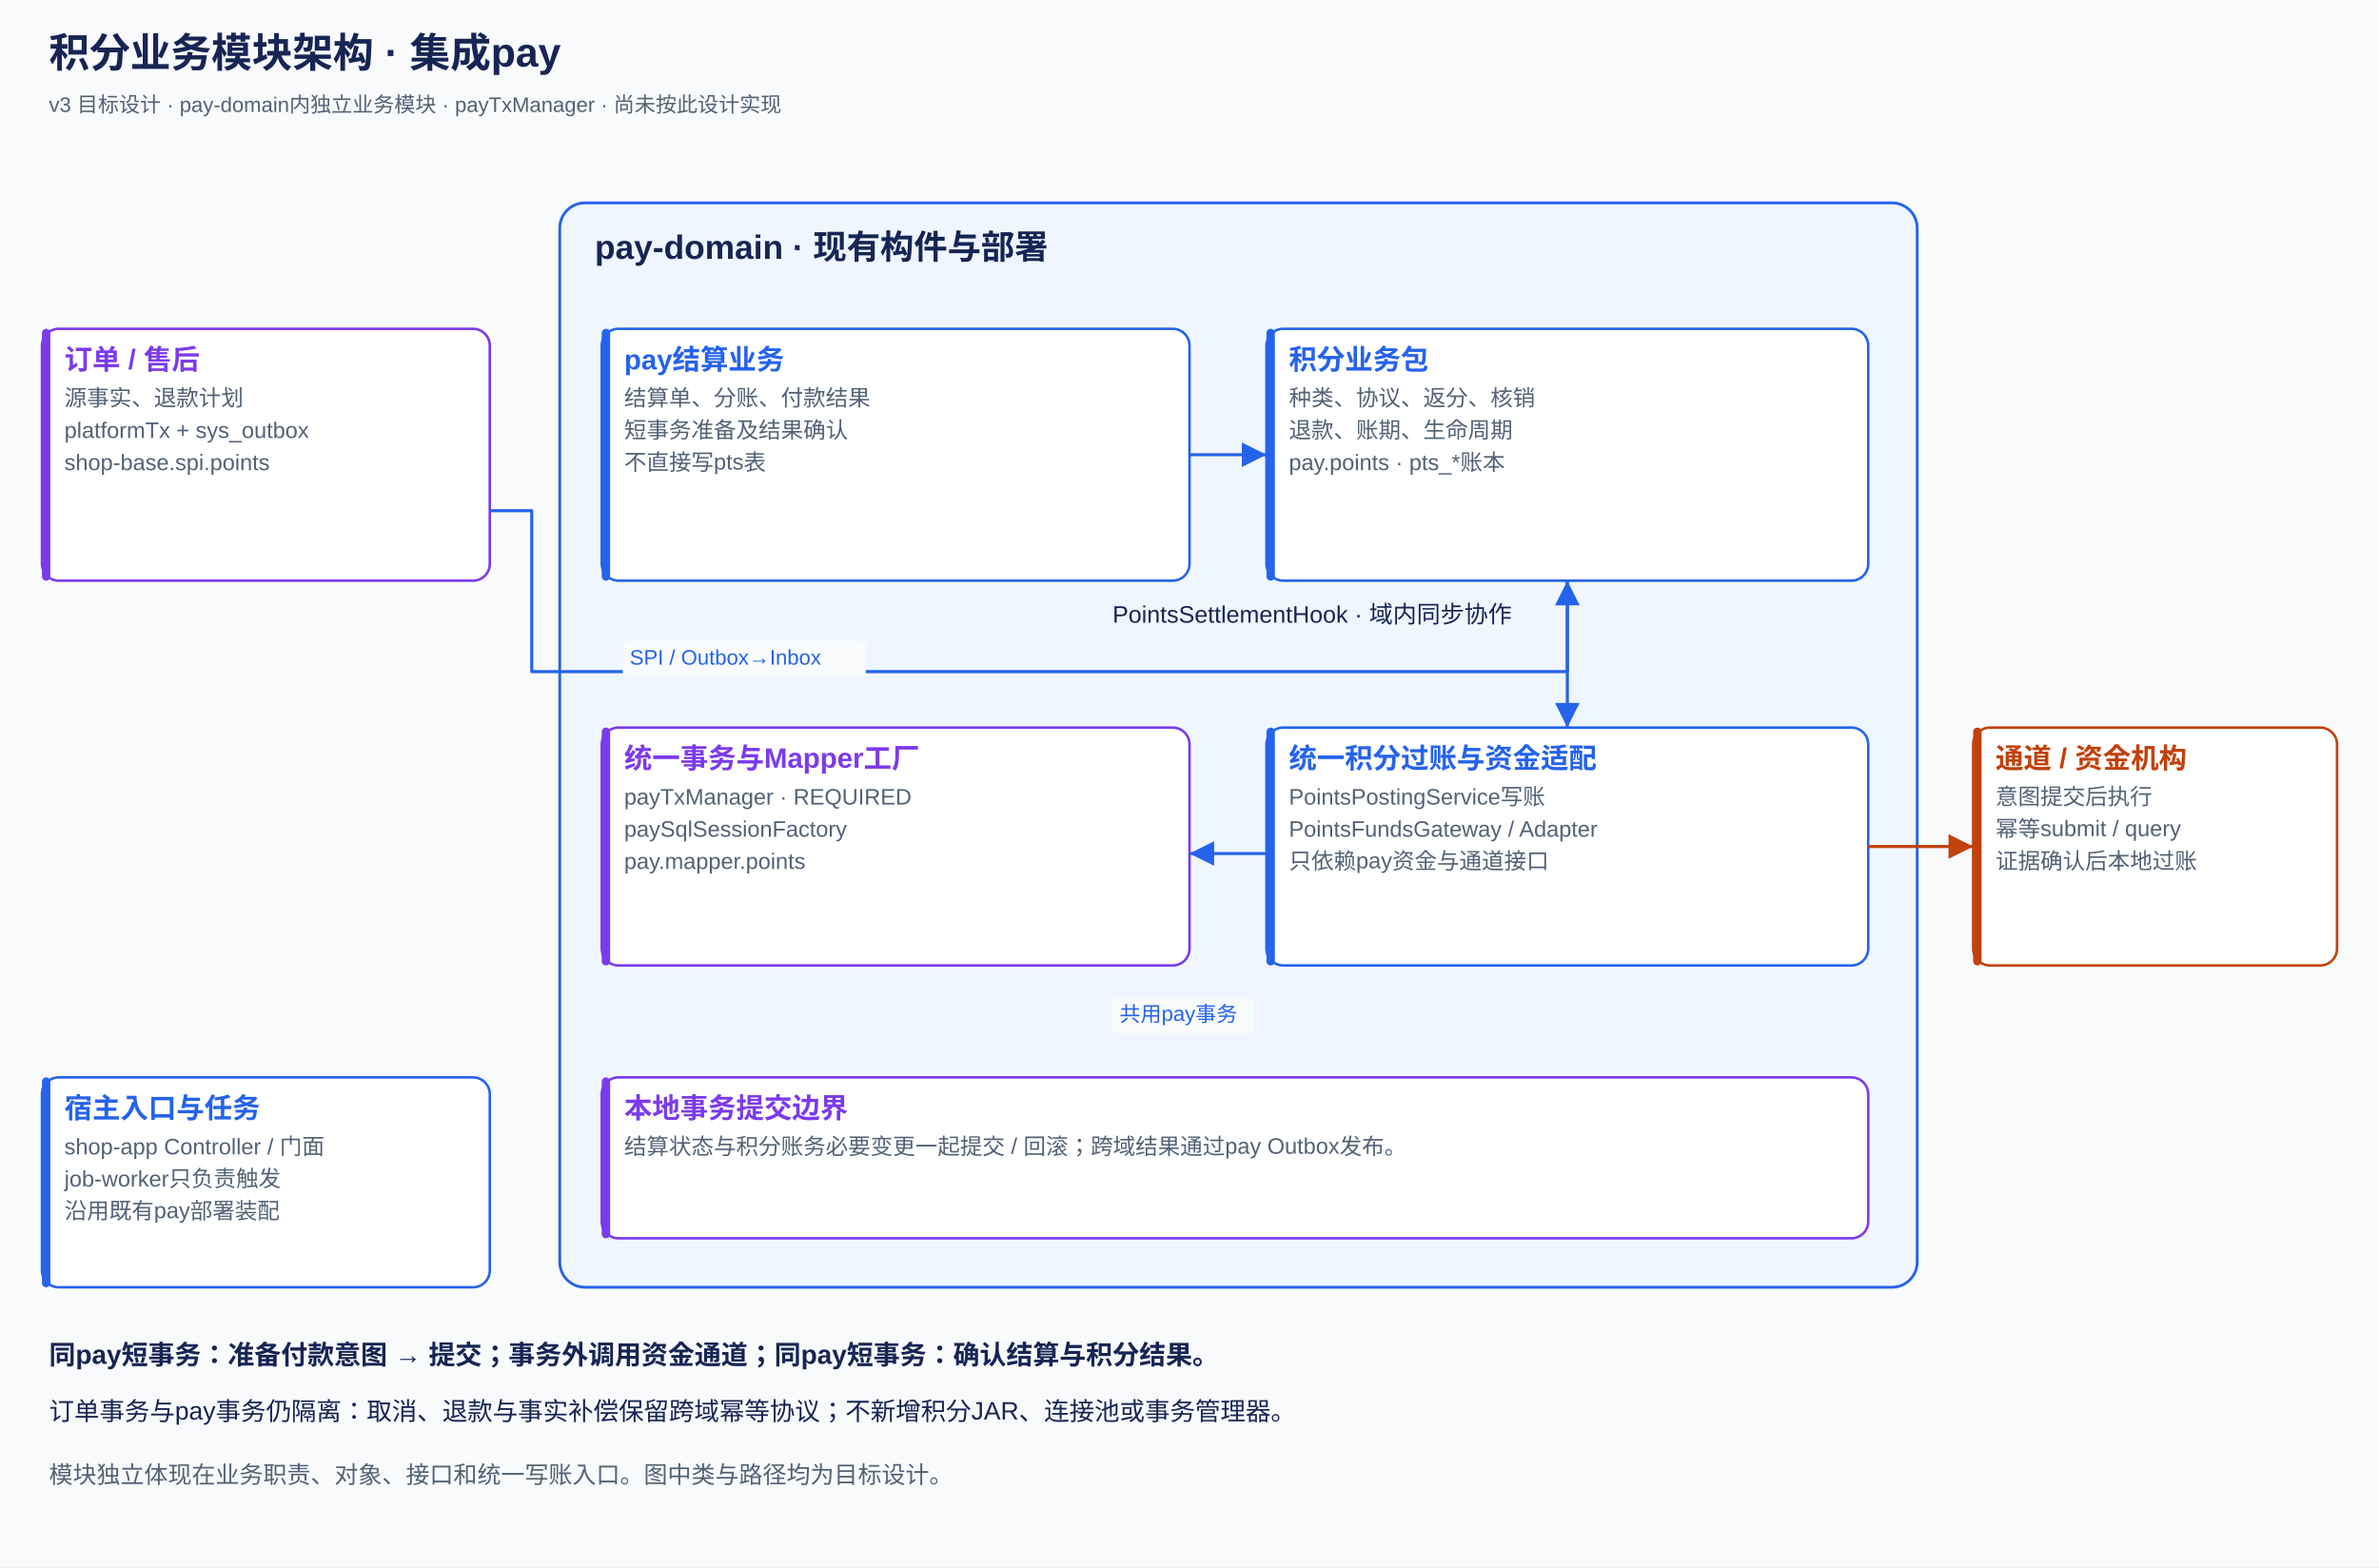
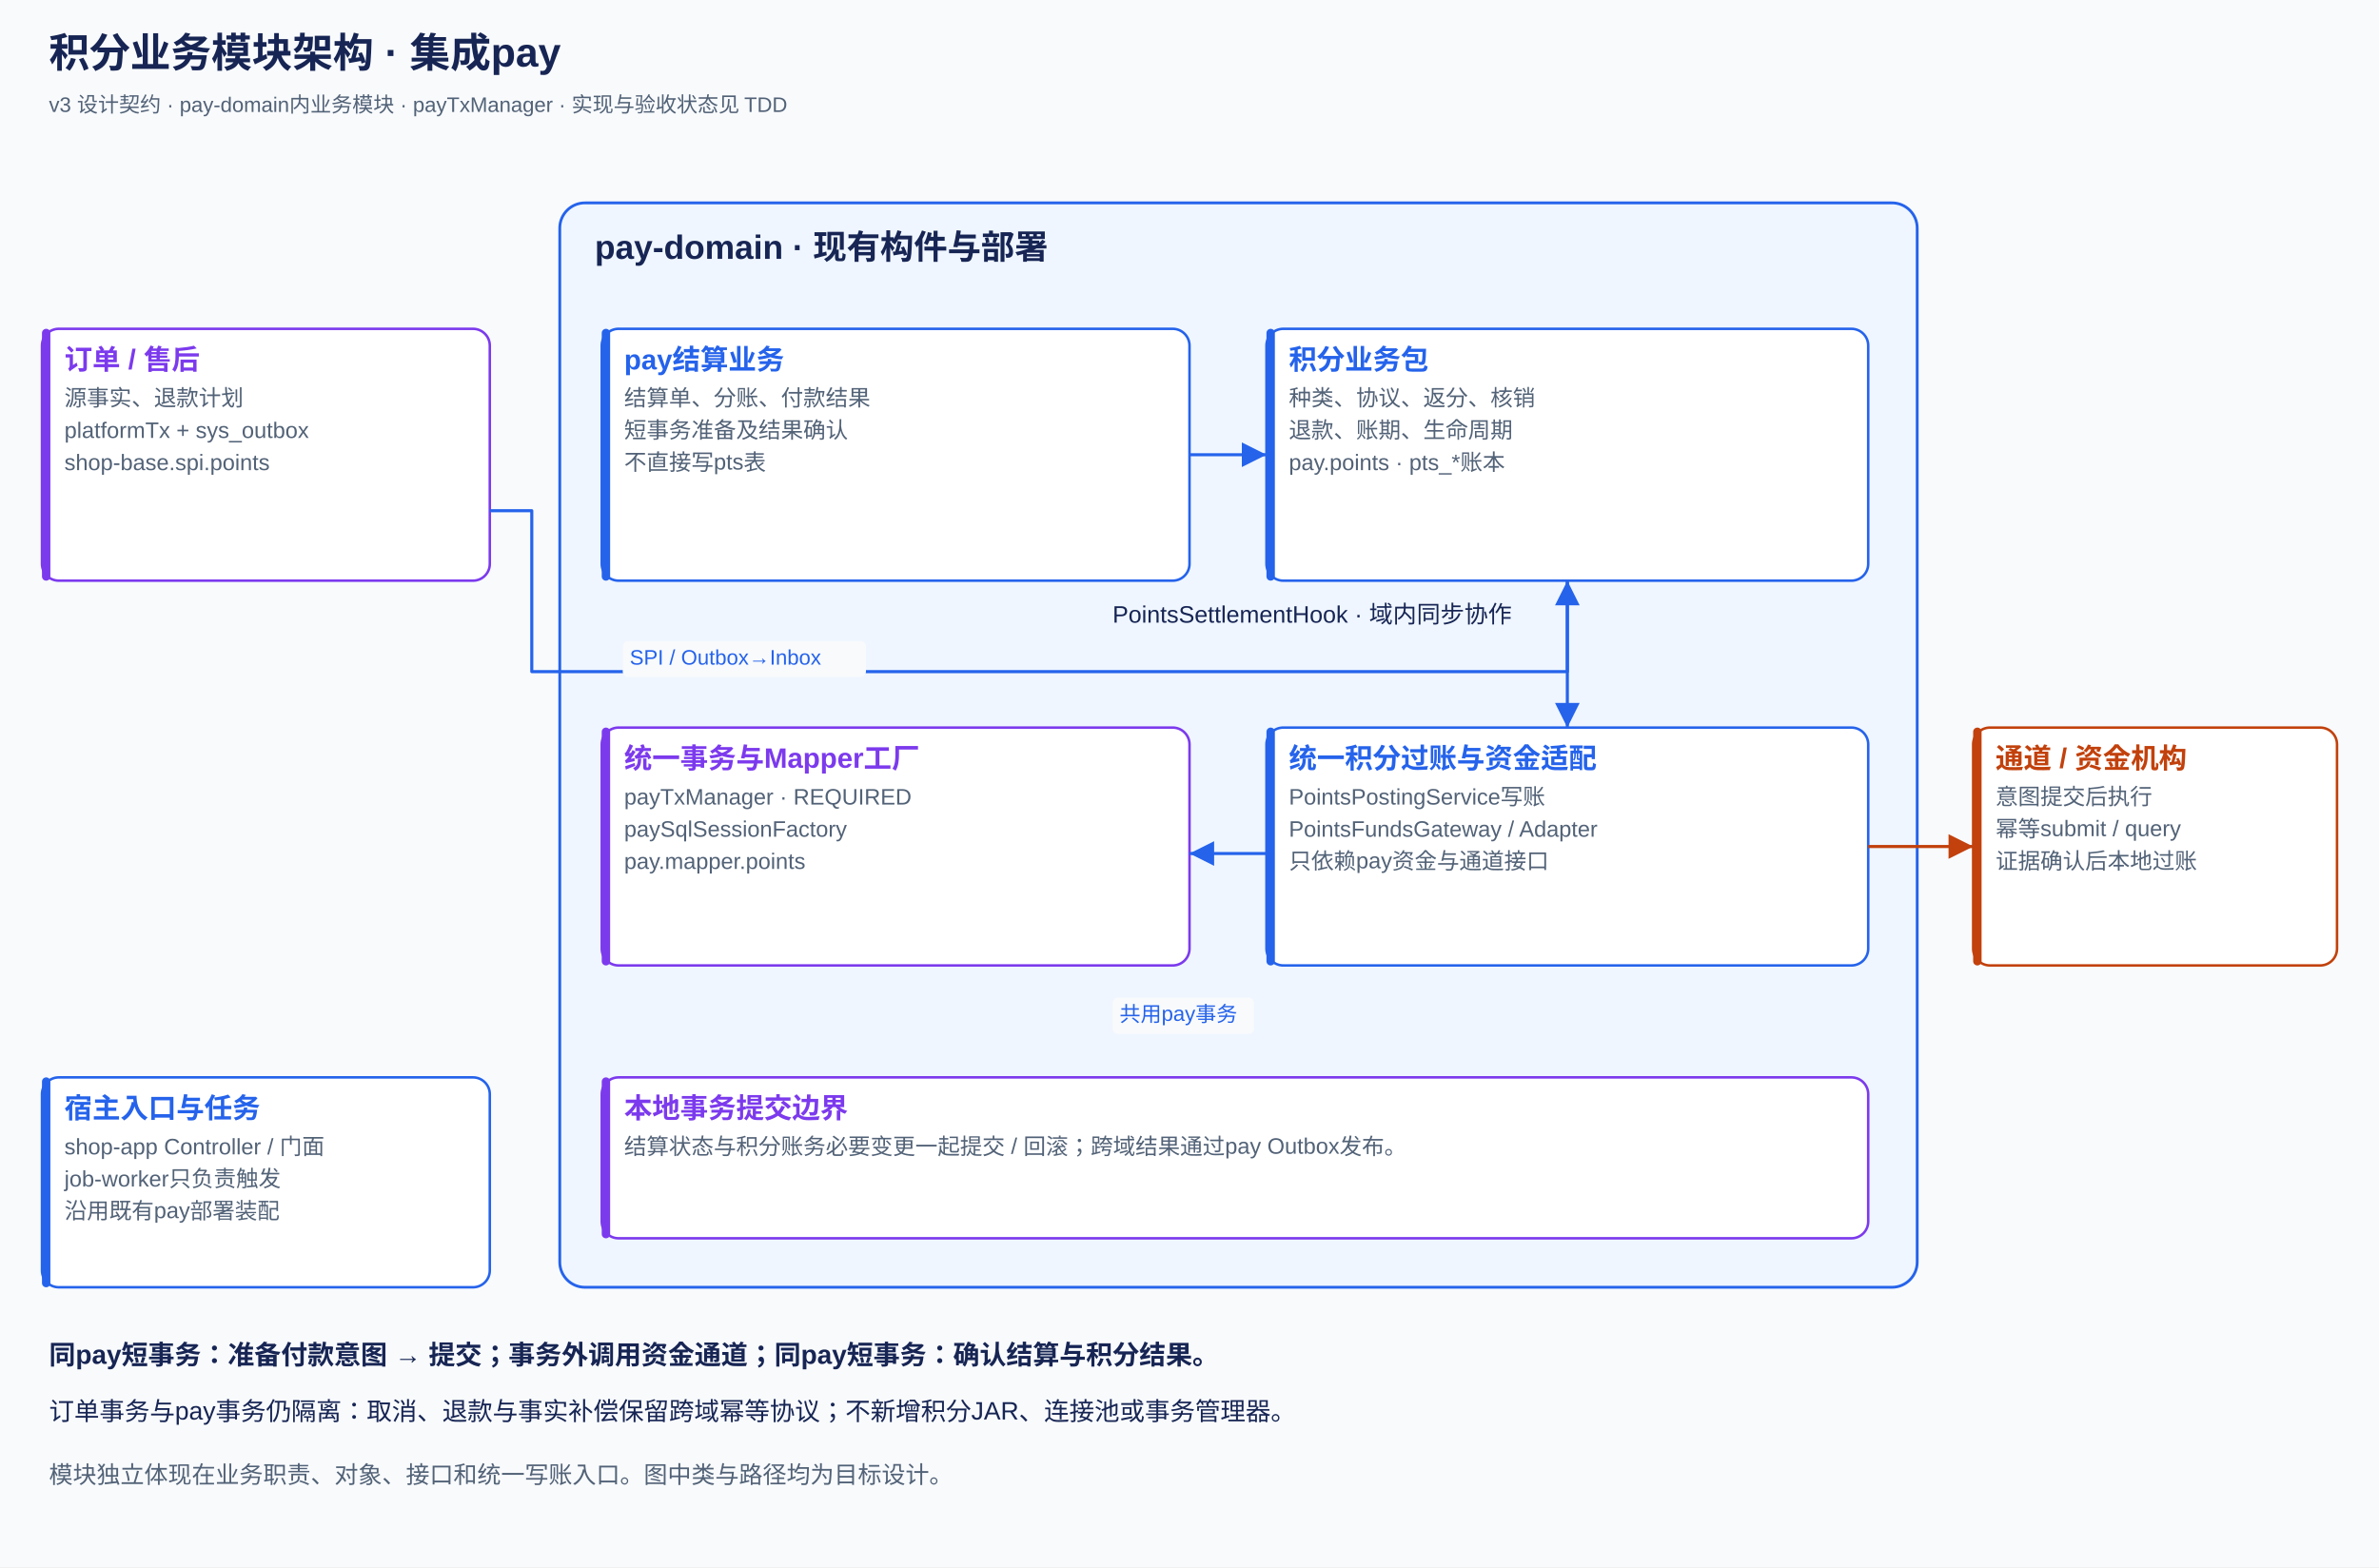
<svg xmlns="http://www.w3.org/2000/svg" width="1700" height="1120" viewBox="0 0 1700 1120">
  <defs>
    <marker id="point" markerWidth="9" markerHeight="8" refX="8" refY="4" orient="auto">
      <path d="M0 0L8 4L0 8" fill="#2563eb" />
    </marker>
    <marker id="money" markerWidth="9" markerHeight="8" refX="8" refY="4" orient="auto">
      <path d="M0 0L8 4L0 8" fill="#c2410c" />
    </marker>
    <marker id="dep" markerWidth="10" markerHeight="9" refX="9" refY="4.5" orient="auto">
      <path d="M0 0L9 4.5L0 9" fill="none" stroke="#64748b" />
    </marker>
    <marker id="real" markerWidth="13" markerHeight="12" refX="12" refY="6" orient="auto">
      <path d="M0 0L12 6L0 12Z" fill="white" stroke="#475569" />
    </marker>
    <marker id="diamond" markerWidth="15" markerHeight="10" refX="14" refY="5" orient="auto-start-reverse">
      <path d="M0 5L7 0L14 5L7 10Z" fill="#475569" />
    </marker>
  </defs>
  <rect width="1700" height="1120" fill="#f8fafc" />
  <text x="35" y="48" font-family="PingFang SC,Microsoft YaHei,Arial,sans-serif" font-size="29" fill="#172554" font-weight="650" text-anchor="start">积分业务模块架构 · 集成pay</text>
-   <text x="35" y="80" font-family="PingFang SC,Microsoft YaHei,Arial,sans-serif" font-size="15" fill="#526277" font-weight="400" text-anchor="start">v3 目标设计 · pay-domain内独立业务模块 · payTxManager · 尚未按此设计实现</text>
+   <text x="35" y="80" font-family="PingFang SC,Microsoft YaHei,Arial,sans-serif" font-size="15" fill="#526277" font-weight="400" text-anchor="start">v3 设计契约 · pay-domain内业务模块 · payTxManager · 实现与验收状态见 TDD</text>
  <rect x="400" y="145" width="970" height="775" rx="18" fill="#eff6ff" stroke="#2563eb" stroke-width="2" />
  <text x="425" y="185" font-family="PingFang SC,Microsoft YaHei,Arial,sans-serif" font-size="24" fill="#172554" font-weight="650" text-anchor="start">pay-domain · 现有构件与部署</text>
  <rect x="30" y="235" width="320" height="180" rx="12" fill="white" stroke="#7c3aed" stroke-width="1.8" />
  <rect x="30" y="235" width="6" height="180" rx="3" fill="#7c3aed" />
  <text x="46" y="264" font-family="PingFang SC,Microsoft YaHei,Arial,sans-serif" font-size="20" fill="#7c3aed" font-weight="650" text-anchor="start">订单 / 售后</text>
  <text x="46" y="290" font-family="PingFang SC,Microsoft YaHei,Arial,sans-serif" font-size="16" fill="#526277" font-weight="400" text-anchor="start">源事实、退款计划</text>
  <text x="46" y="313" font-family="PingFang SC,Microsoft YaHei,Arial,sans-serif" font-size="16" fill="#526277" font-weight="400" text-anchor="start">platformTx + sys_outbox</text>
  <text x="46" y="336" font-family="PingFang SC,Microsoft YaHei,Arial,sans-serif" font-size="16" fill="#526277" font-weight="400" text-anchor="start">shop-base.spi.points</text>
  <rect x="430" y="235" width="420" height="180" rx="12" fill="white" stroke="#2563eb" stroke-width="1.8" />
  <rect x="430" y="235" width="6" height="180" rx="3" fill="#2563eb" />
  <text x="446" y="264" font-family="PingFang SC,Microsoft YaHei,Arial,sans-serif" font-size="20" fill="#2563eb" font-weight="650" text-anchor="start">pay结算业务</text>
  <text x="446" y="290" font-family="PingFang SC,Microsoft YaHei,Arial,sans-serif" font-size="16" fill="#526277" font-weight="400" text-anchor="start">结算单、分账、付款结果</text>
  <text x="446" y="313" font-family="PingFang SC,Microsoft YaHei,Arial,sans-serif" font-size="16" fill="#526277" font-weight="400" text-anchor="start">短事务准备及结果确认</text>
  <text x="446" y="336" font-family="PingFang SC,Microsoft YaHei,Arial,sans-serif" font-size="16" fill="#526277" font-weight="400" text-anchor="start">不直接写pts表</text>
  <rect x="905" y="235" width="430" height="180" rx="12" fill="white" stroke="#2563eb" stroke-width="1.8" />
  <rect x="905" y="235" width="6" height="180" rx="3" fill="#2563eb" />
  <text x="921" y="264" font-family="PingFang SC,Microsoft YaHei,Arial,sans-serif" font-size="20" fill="#2563eb" font-weight="650" text-anchor="start">积分业务包</text>
  <text x="921" y="290" font-family="PingFang SC,Microsoft YaHei,Arial,sans-serif" font-size="16" fill="#526277" font-weight="400" text-anchor="start">种类、协议、返分、核销</text>
  <text x="921" y="313" font-family="PingFang SC,Microsoft YaHei,Arial,sans-serif" font-size="16" fill="#526277" font-weight="400" text-anchor="start">退款、账期、生命周期</text>
  <text x="921" y="336" font-family="PingFang SC,Microsoft YaHei,Arial,sans-serif" font-size="16" fill="#526277" font-weight="400" text-anchor="start">pay.points · pts_*账本</text>
  <path d="M850,325 L905,325" fill="none" stroke="#2563eb" stroke-width="2.2" stroke-linejoin="round" marker-end="url(#point)" />
  <text x="795" y="445" font-family="PingFang SC,Microsoft YaHei,Arial,sans-serif" font-size="17" fill="#172554" font-weight="400" text-anchor="start">PointsSettlementHook · 域内同步协作</text>
  <path d="M350,365 L380,365 L380,480 L1120,480 L1120,415" fill="none" stroke="#2563eb" stroke-width="2.2" stroke-linejoin="round" marker-end="url(#point)" />
  <rect x="445" y="458" width="173.8" height="26" rx="4" fill="#f8fafc" />
  <text x="450" y="475" font-family="PingFang SC,Microsoft YaHei,Arial,sans-serif" font-size="15" fill="#2563eb" font-weight="400" text-anchor="start">SPI / Outbox→Inbox</text>
  <rect x="430" y="520" width="420" height="170" rx="12" fill="white" stroke="#7c3aed" stroke-width="1.8" />
  <rect x="430" y="520" width="6" height="170" rx="3" fill="#7c3aed" />
  <text x="446" y="549" font-family="PingFang SC,Microsoft YaHei,Arial,sans-serif" font-size="20" fill="#7c3aed" font-weight="650" text-anchor="start">统一事务与Mapper工厂</text>
  <text x="446" y="575" font-family="PingFang SC,Microsoft YaHei,Arial,sans-serif" font-size="16" fill="#526277" font-weight="400" text-anchor="start">payTxManager · REQUIRED</text>
  <text x="446" y="598" font-family="PingFang SC,Microsoft YaHei,Arial,sans-serif" font-size="16" fill="#526277" font-weight="400" text-anchor="start">paySqlSessionFactory</text>
  <text x="446" y="621" font-family="PingFang SC,Microsoft YaHei,Arial,sans-serif" font-size="16" fill="#526277" font-weight="400" text-anchor="start">pay.mapper.points</text>
  <rect x="905" y="520" width="430" height="170" rx="12" fill="white" stroke="#2563eb" stroke-width="1.8" />
  <rect x="905" y="520" width="6" height="170" rx="3" fill="#2563eb" />
  <text x="921" y="549" font-family="PingFang SC,Microsoft YaHei,Arial,sans-serif" font-size="20" fill="#2563eb" font-weight="650" text-anchor="start">统一积分过账与资金适配</text>
  <text x="921" y="575" font-family="PingFang SC,Microsoft YaHei,Arial,sans-serif" font-size="16" fill="#526277" font-weight="400" text-anchor="start">PointsPostingService写账</text>
  <text x="921" y="598" font-family="PingFang SC,Microsoft YaHei,Arial,sans-serif" font-size="16" fill="#526277" font-weight="400" text-anchor="start">PointsFundsGateway / Adapter</text>
  <text x="921" y="621" font-family="PingFang SC,Microsoft YaHei,Arial,sans-serif" font-size="16" fill="#526277" font-weight="400" text-anchor="start">只依赖pay资金与通道接口</text>
  <path d="M1120,415 L1120,520" fill="none" stroke="#2563eb" stroke-width="2.2" stroke-linejoin="round" marker-end="url(#point)" />
  <path d="M905,610 L850,610" fill="none" stroke="#2563eb" stroke-width="2.2" stroke-linejoin="round" marker-end="url(#point)" />
  <rect x="795" y="713" width="101.2" height="26" rx="4" fill="#f8fafc" />
  <text x="800" y="730" font-family="PingFang SC,Microsoft YaHei,Arial,sans-serif" font-size="15" fill="#2563eb" font-weight="400" text-anchor="start">共用pay事务</text>
  <rect x="430" y="770" width="905" height="115" rx="12" fill="white" stroke="#7c3aed" stroke-width="1.8" />
  <rect x="430" y="770" width="6" height="115" rx="3" fill="#7c3aed" />
  <text x="446" y="799" font-family="PingFang SC,Microsoft YaHei,Arial,sans-serif" font-size="20" fill="#7c3aed" font-weight="650" text-anchor="start">本地事务提交边界</text>
  <text x="446" y="825" font-family="PingFang SC,Microsoft YaHei,Arial,sans-serif" font-size="16" fill="#526277" font-weight="400" text-anchor="start">结算状态与积分账务必要变更一起提交 / 回滚；跨域结果通过pay Outbox发布。</text>
  <rect x="1410" y="520" width="260" height="170" rx="12" fill="white" stroke="#c2410c" stroke-width="1.8" />
  <rect x="1410" y="520" width="6" height="170" rx="3" fill="#c2410c" />
  <text x="1426" y="549" font-family="PingFang SC,Microsoft YaHei,Arial,sans-serif" font-size="20" fill="#c2410c" font-weight="650" text-anchor="start">通道 / 资金机构</text>
  <text x="1426" y="575" font-family="PingFang SC,Microsoft YaHei,Arial,sans-serif" font-size="16" fill="#526277" font-weight="400" text-anchor="start">意图提交后执行</text>
  <text x="1426" y="598" font-family="PingFang SC,Microsoft YaHei,Arial,sans-serif" font-size="16" fill="#526277" font-weight="400" text-anchor="start">幂等submit / query</text>
  <text x="1426" y="621" font-family="PingFang SC,Microsoft YaHei,Arial,sans-serif" font-size="16" fill="#526277" font-weight="400" text-anchor="start">证据确认后本地过账</text>
  <path d="M1335,605 L1410,605" fill="none" stroke="#c2410c" stroke-width="2.2" stroke-linejoin="round" marker-end="url(#money)" />
  <rect x="30" y="770" width="320" height="150" rx="12" fill="white" stroke="#2563eb" stroke-width="1.8" />
  <rect x="30" y="770" width="6" height="150" rx="3" fill="#2563eb" />
  <text x="46" y="799" font-family="PingFang SC,Microsoft YaHei,Arial,sans-serif" font-size="20" fill="#2563eb" font-weight="650" text-anchor="start">宿主入口与任务</text>
  <text x="46" y="825" font-family="PingFang SC,Microsoft YaHei,Arial,sans-serif" font-size="16" fill="#526277" font-weight="400" text-anchor="start">shop-app Controller / 门面</text>
  <text x="46" y="848" font-family="PingFang SC,Microsoft YaHei,Arial,sans-serif" font-size="16" fill="#526277" font-weight="400" text-anchor="start">job-worker只负责触发</text>
  <text x="46" y="871" font-family="PingFang SC,Microsoft YaHei,Arial,sans-serif" font-size="16" fill="#526277" font-weight="400" text-anchor="start">沿用既有pay部署装配</text>
  <text x="35" y="975" font-family="PingFang SC,Microsoft YaHei,Arial,sans-serif" font-size="19" fill="#172554" font-weight="650" text-anchor="start">同pay短事务：准备付款意图 → 提交；事务外调用资金通道；同pay短事务：确认结算与积分结果。</text>
  <text x="35" y="1015" font-family="PingFang SC,Microsoft YaHei,Arial,sans-serif" font-size="18" fill="#172554" font-weight="400" text-anchor="start">订单事务与pay事务仍隔离：取消、退款与事实补偿保留跨域幂等协议；不新增积分JAR、连接池或事务管理器。</text>
  <text x="35" y="1060" font-family="PingFang SC,Microsoft YaHei,Arial,sans-serif" font-size="17" fill="#526277" font-weight="400" text-anchor="start">模块独立体现在业务职责、对象、接口和统一写账入口。图中类与路径均为目标设计。</text>
</svg>
